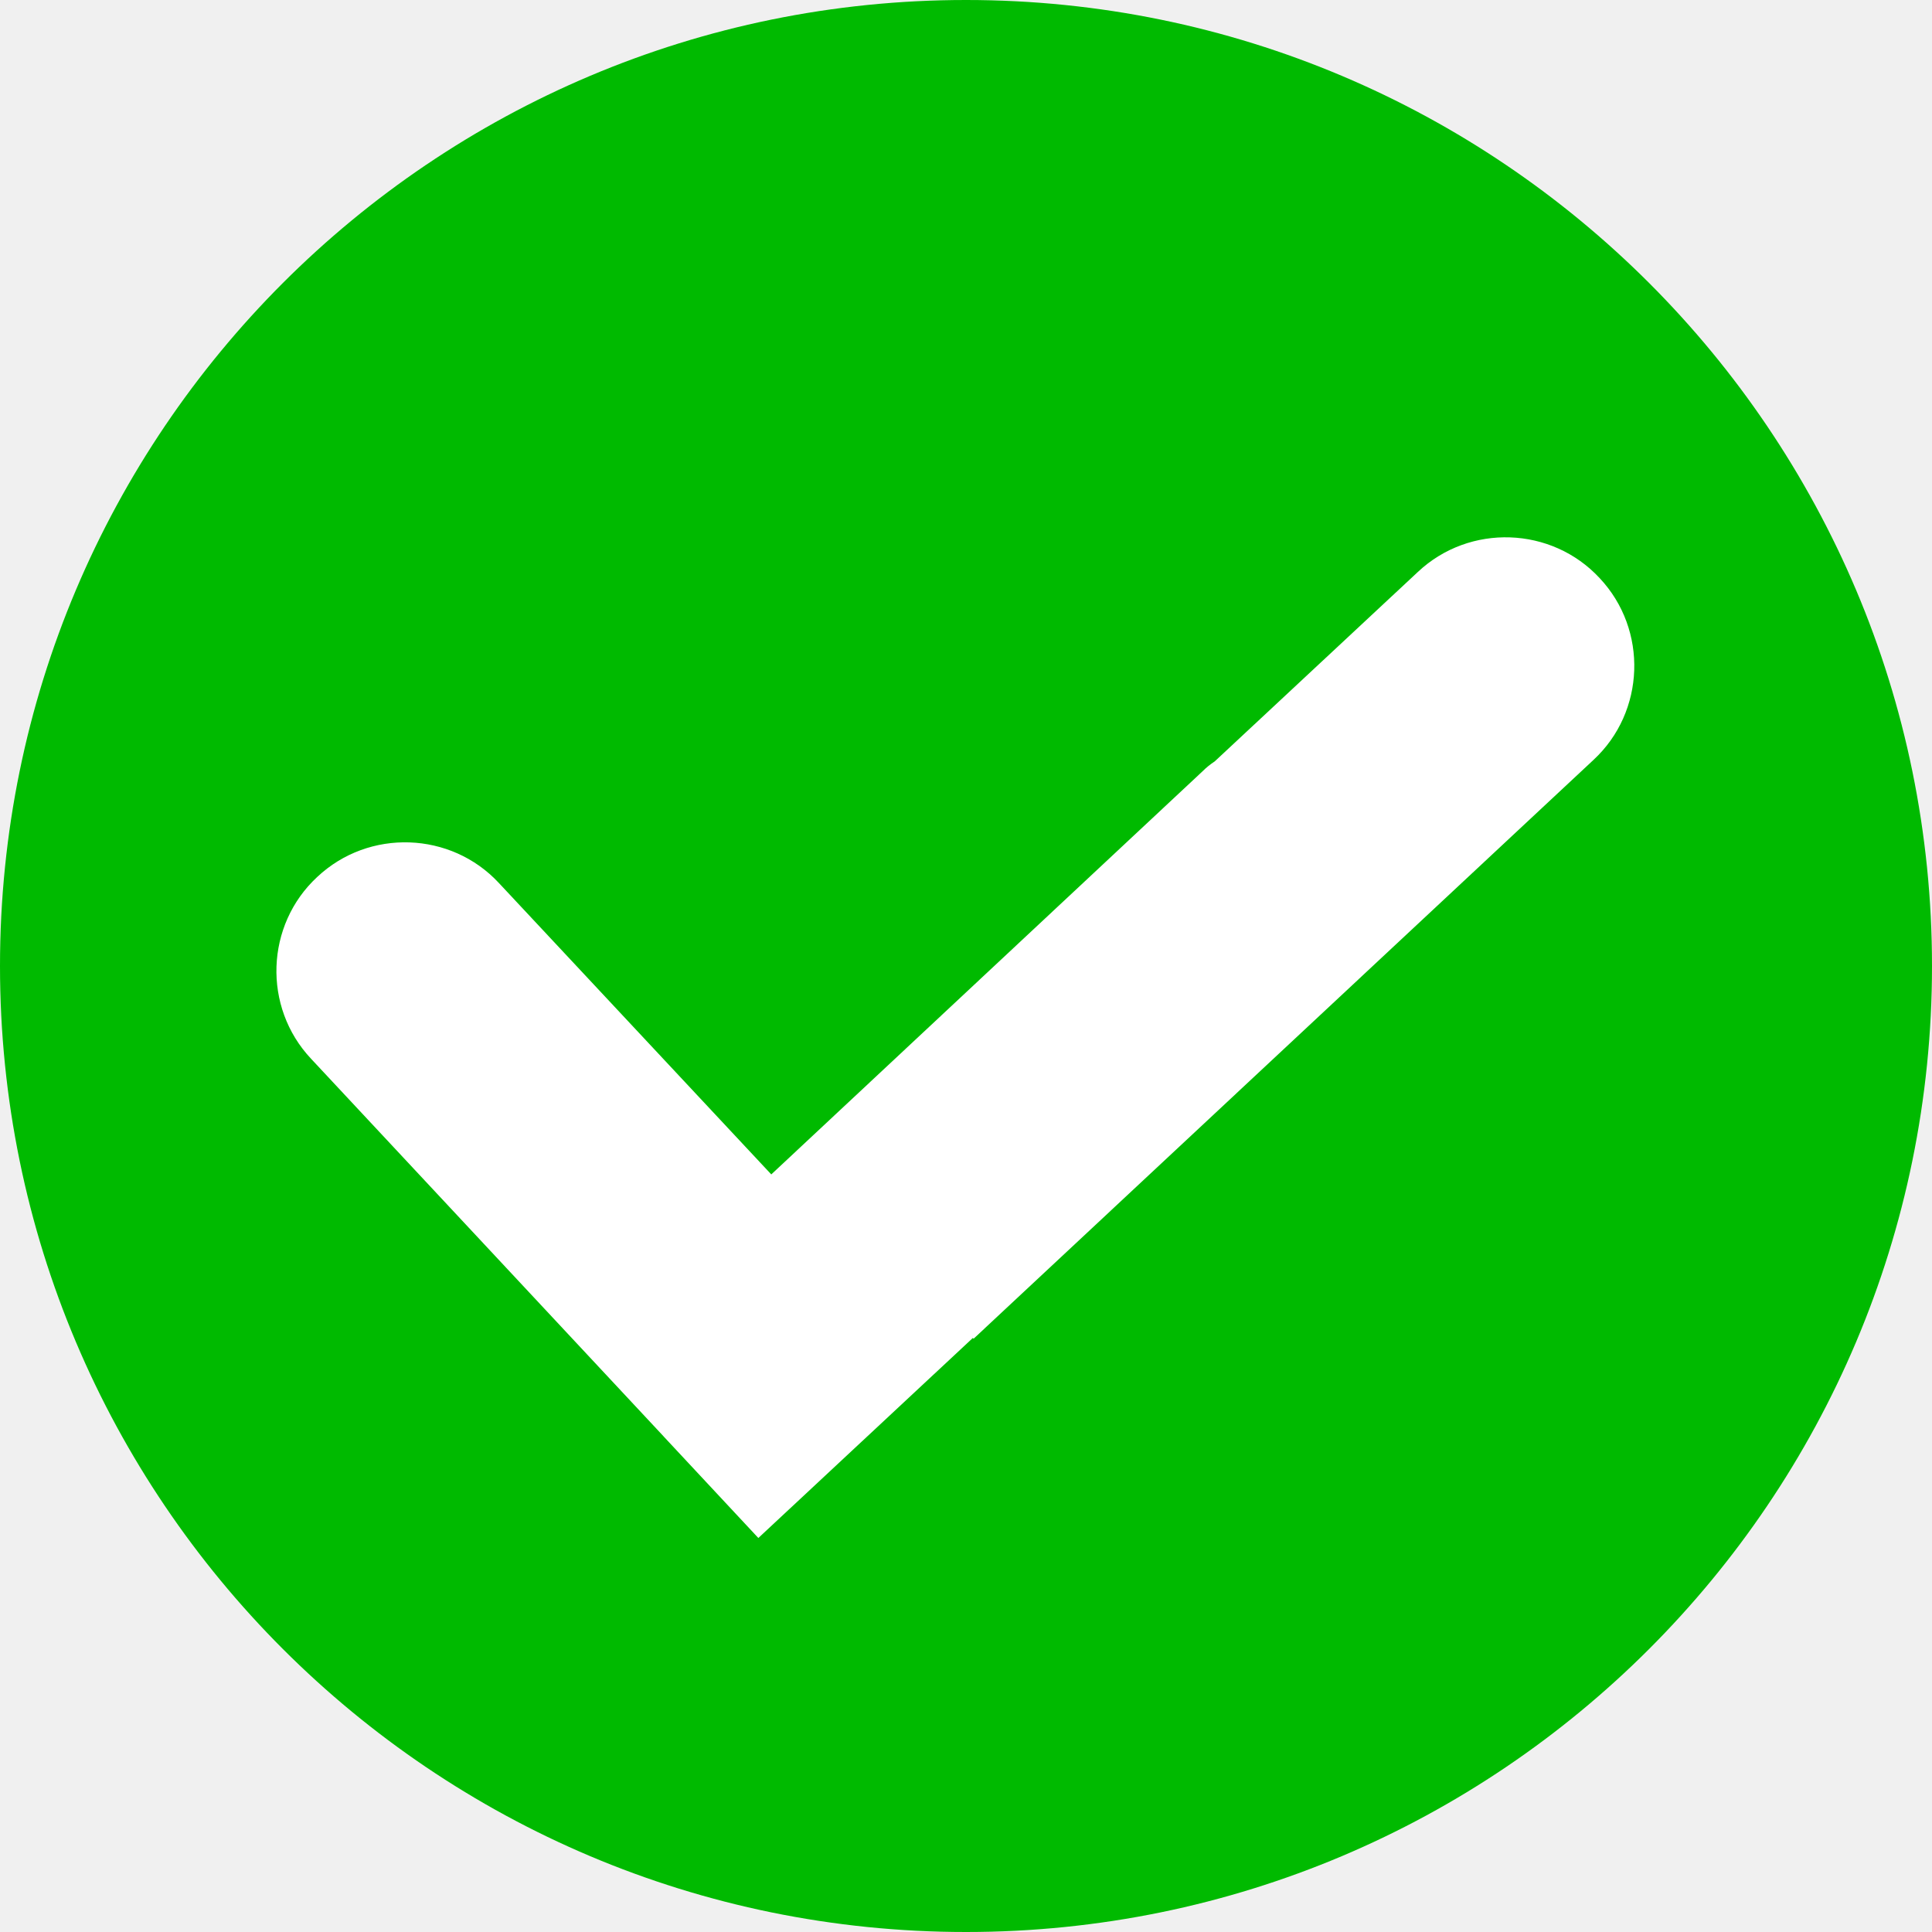
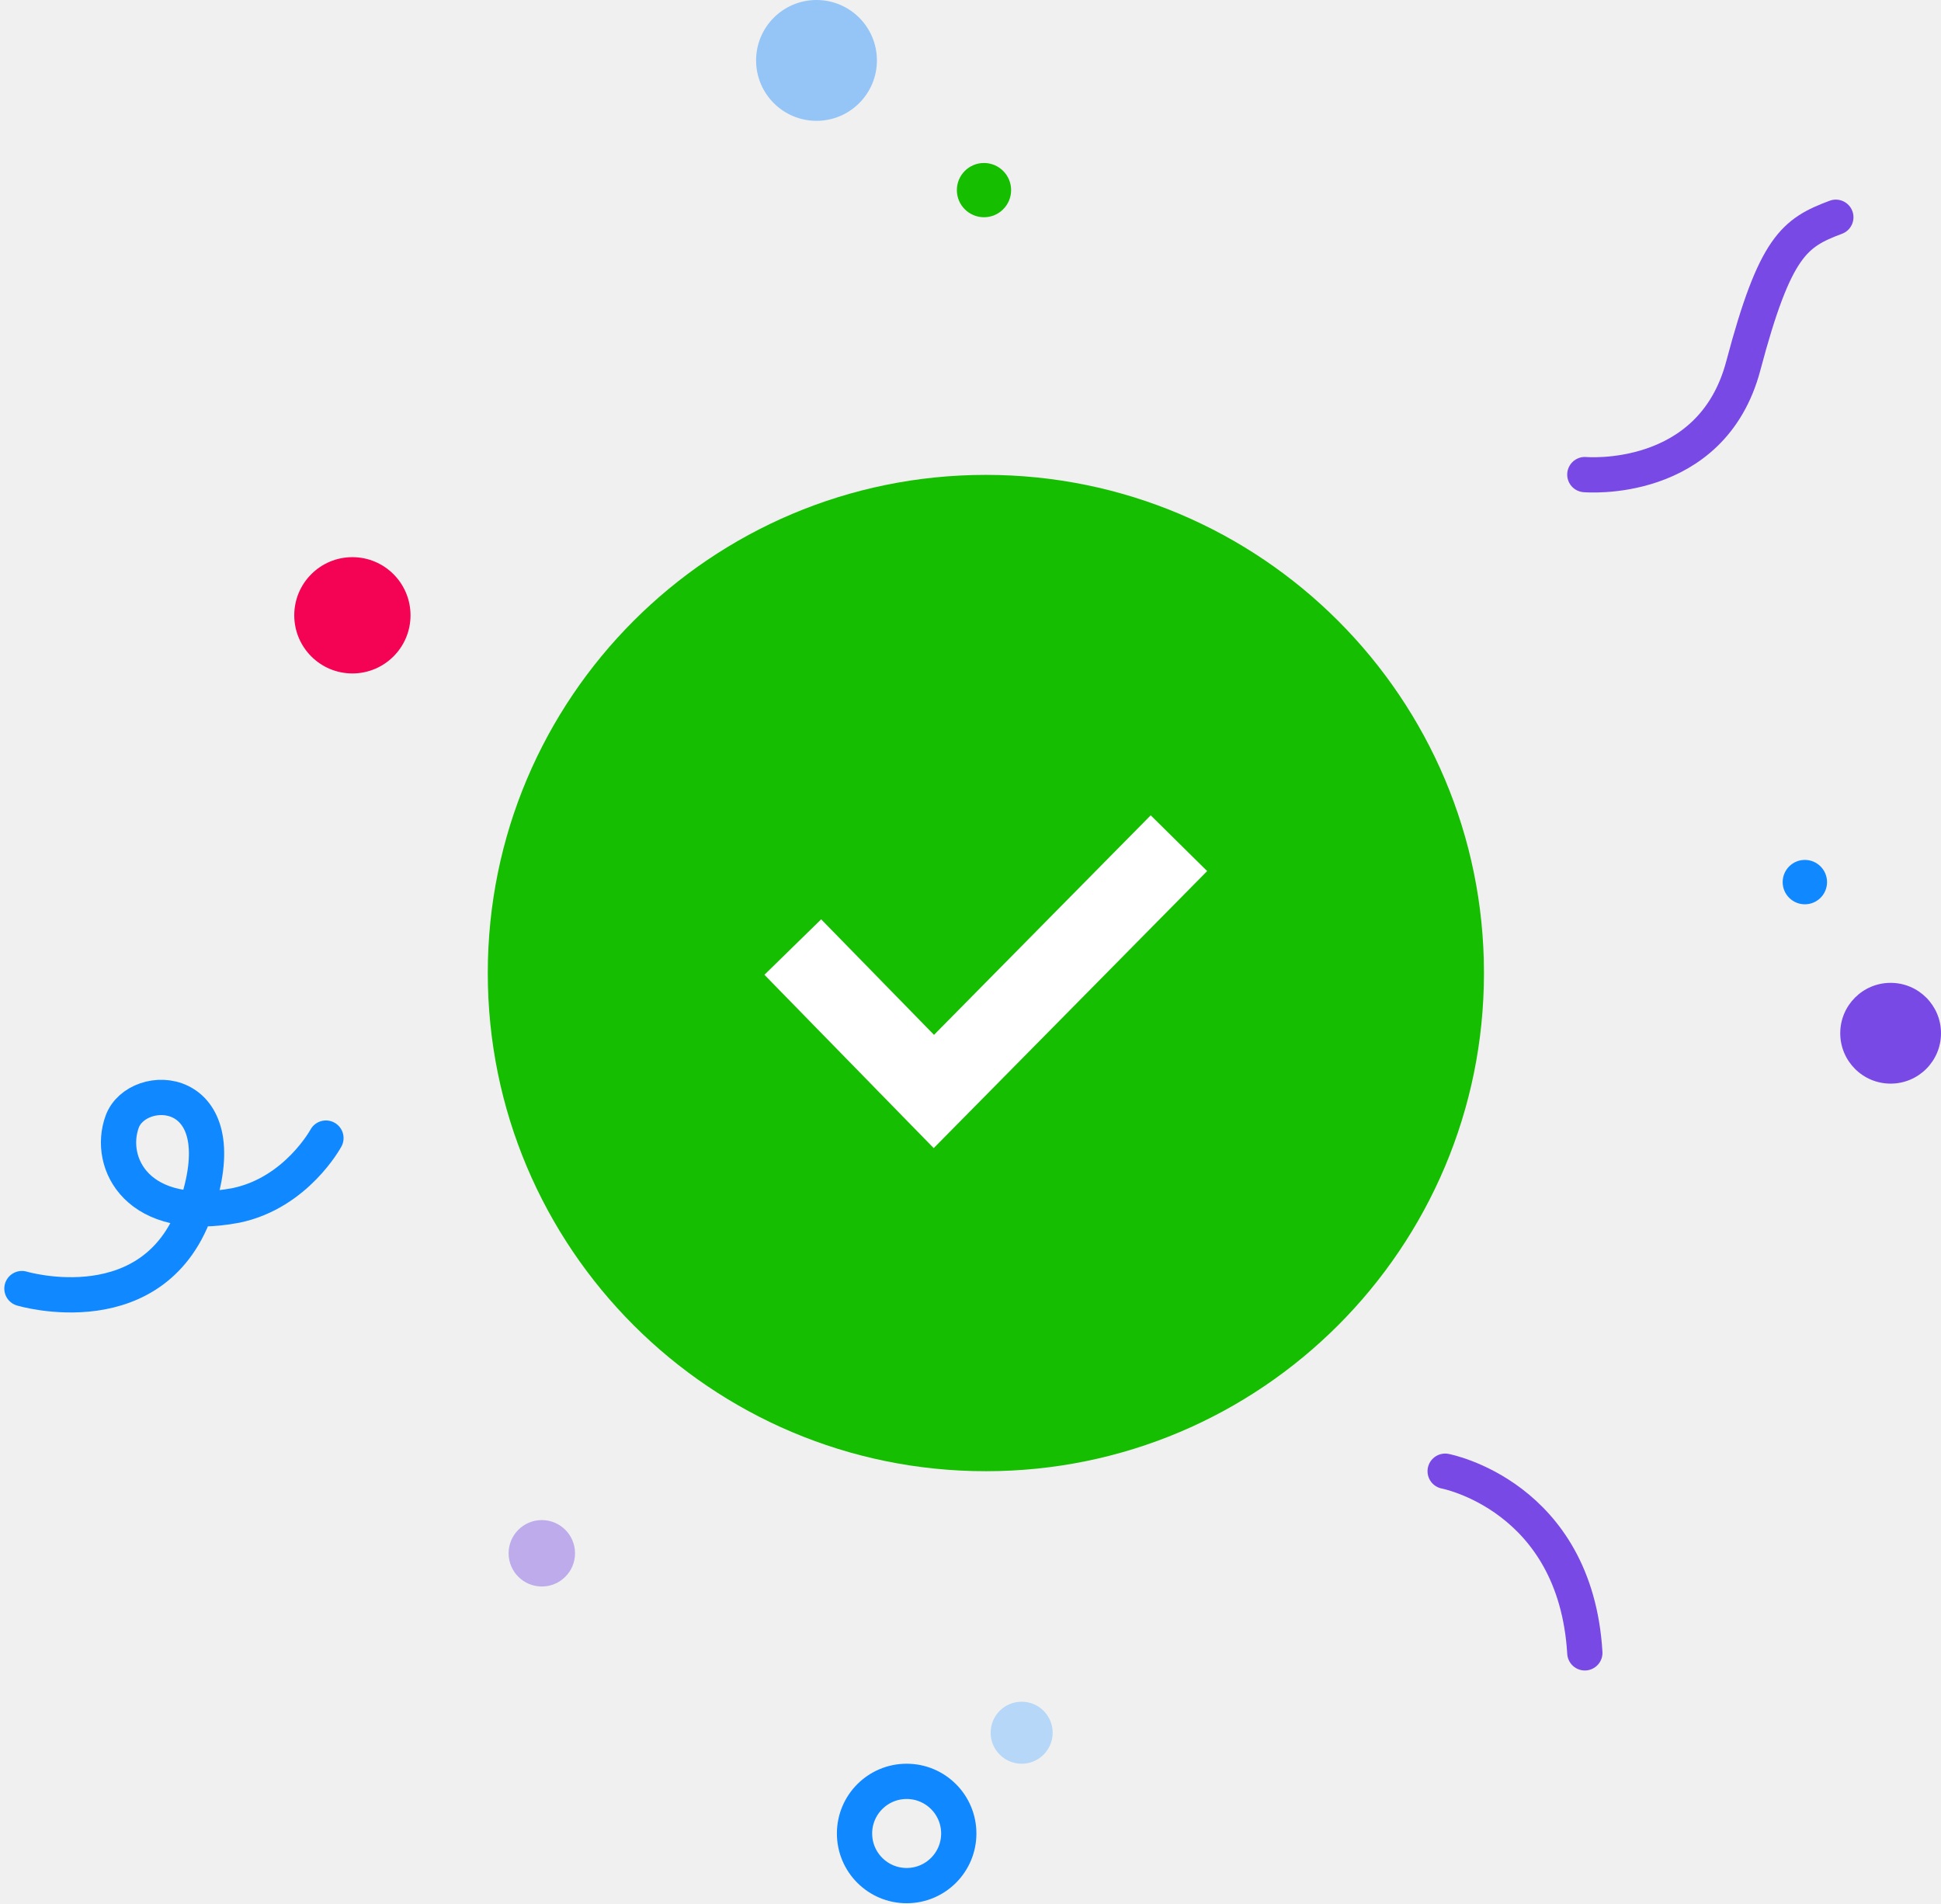
- <svg xmlns="http://www.w3.org/2000/svg" clip-rule="evenodd" fill-rule="evenodd" height="512" image-rendering="optimizeQuality" shape-rendering="geometricPrecision" text-rendering="geometricPrecision" viewBox="0 0 2.54 2.54" width="512">
-   <g id="图层_x0020_1">
-     <circle cx="1.27" cy="1.27" fill="#00ba00" r="1.27" />
-     <path d="m.873 1.889-.464-.497c-.064-.068-.06-.176.008-.239.068-.064.176-.06.239.008l.358.383.567-.53c.005-.005.01-.009.016-.013l.267-.249c.068-.064.176-.06.239.008.064.068.06.176-.008.239l-.815.761-.001-.001-.282.263-.125-.134z" fill="#fff" />
+ <svg xmlns="http://www.w3.org/2000/svg" width="220.17" height="215.858" viewBox="0 0 220.17 215.858">
+   <g id="Group_38069" data-name="Group 38069" transform="translate(-848.671 -303.142)">
+     <g id="Group_37982" data-name="Group 37982" transform="translate(-3.363 -9)">
+       <circle id="Ellipse_21417" data-name="Ellipse 21417" cx="56.5" cy="56.5" r="56.5" transform="translate(907.363 366)" fill="#16be01" />
+       <path id="Path_68853" data-name="Path 68853" d="M562.728,13845.56l16,16.381,27.8-28.159" transform="translate(379.234 -13426.008)" fill="none" stroke="#fff" stroke-width="9" />
+     </g>
+     <circle id="Ellipse_21418" data-name="Ellipse 21418" cx="5.715" cy="5.715" r="5.715" transform="translate(1057.412 414.612)" fill="#7849e5" />
+     <circle id="Ellipse_21419" data-name="Ellipse 21419" cx="6.852" cy="6.852" r="6.852" transform="translate(934.436 303.142)" fill="#1088ff" opacity="0.413" />
+     <circle id="Ellipse_21420" data-name="Ellipse 21420" cx="3.077" cy="3.077" r="3.077" transform="translate(957.209 321.627)" fill="#16be00" />
+     <circle id="Ellipse_21421" data-name="Ellipse 21421" cx="6.594" cy="6.594" r="6.594" transform="translate(882.049 366.333)" fill="#f40354" />
+     <circle id="Ellipse_21422" data-name="Ellipse 21422" cx="3.767" cy="3.767" r="3.767" transform="translate(906.363 475.542)" fill="#7849e5" opacity="0.413" />
+     <g id="Ellipse_21423" data-name="Ellipse 21423" transform="translate(943.602 503.175)" fill="none" stroke="#1088ff" stroke-width="4">
+       <circle cx="7.912" cy="7.912" r="7.912" stroke="none" />
+       <circle cx="7.912" cy="7.912" r="5.912" fill="none" />
+     </g>
+     <circle id="Ellipse_21424" data-name="Ellipse 21424" cx="3.517" cy="3.517" r="3.517" transform="translate(961.042 496.142)" fill="#b6d7f7" />
+     <circle id="Ellipse_21425" data-name="Ellipse 21425" cx="2.517" cy="2.517" r="2.517" transform="translate(1050.881 400.669)" fill="#1088ff" />
+     <path id="Path_68854" data-name="Path 68854" d="M525.292,13899.342s14.775,2.783,15.843,20.6" transform="translate(487.306 -13429.342)" fill="none" stroke="#7849e5" stroke-linecap="round" stroke-width="4" />
+     <path id="Path_68855" data-name="Path 68855" d="M322,13864.766s15.275,4.559,19.86-9.443-6.779-14.164-8.488-9.486,1.733,11.629,12.956,9.486c6.823-1.445,10.155-7.625,10.155-7.625" transform="translate(529.159 -13415.479)" fill="none" stroke="#1088ff" stroke-linecap="round" stroke-width="4" />
+     <path id="Path_68856" data-name="Path 68856" d="M537.559,13744.749s14.361,1.289,17.971-12.325,5.813-15.1,10.5-16.861" transform="translate(490.882 -13387.781)" fill="none" stroke="#7849e5" stroke-linecap="round" stroke-width="4" />
  </g>
</svg>
